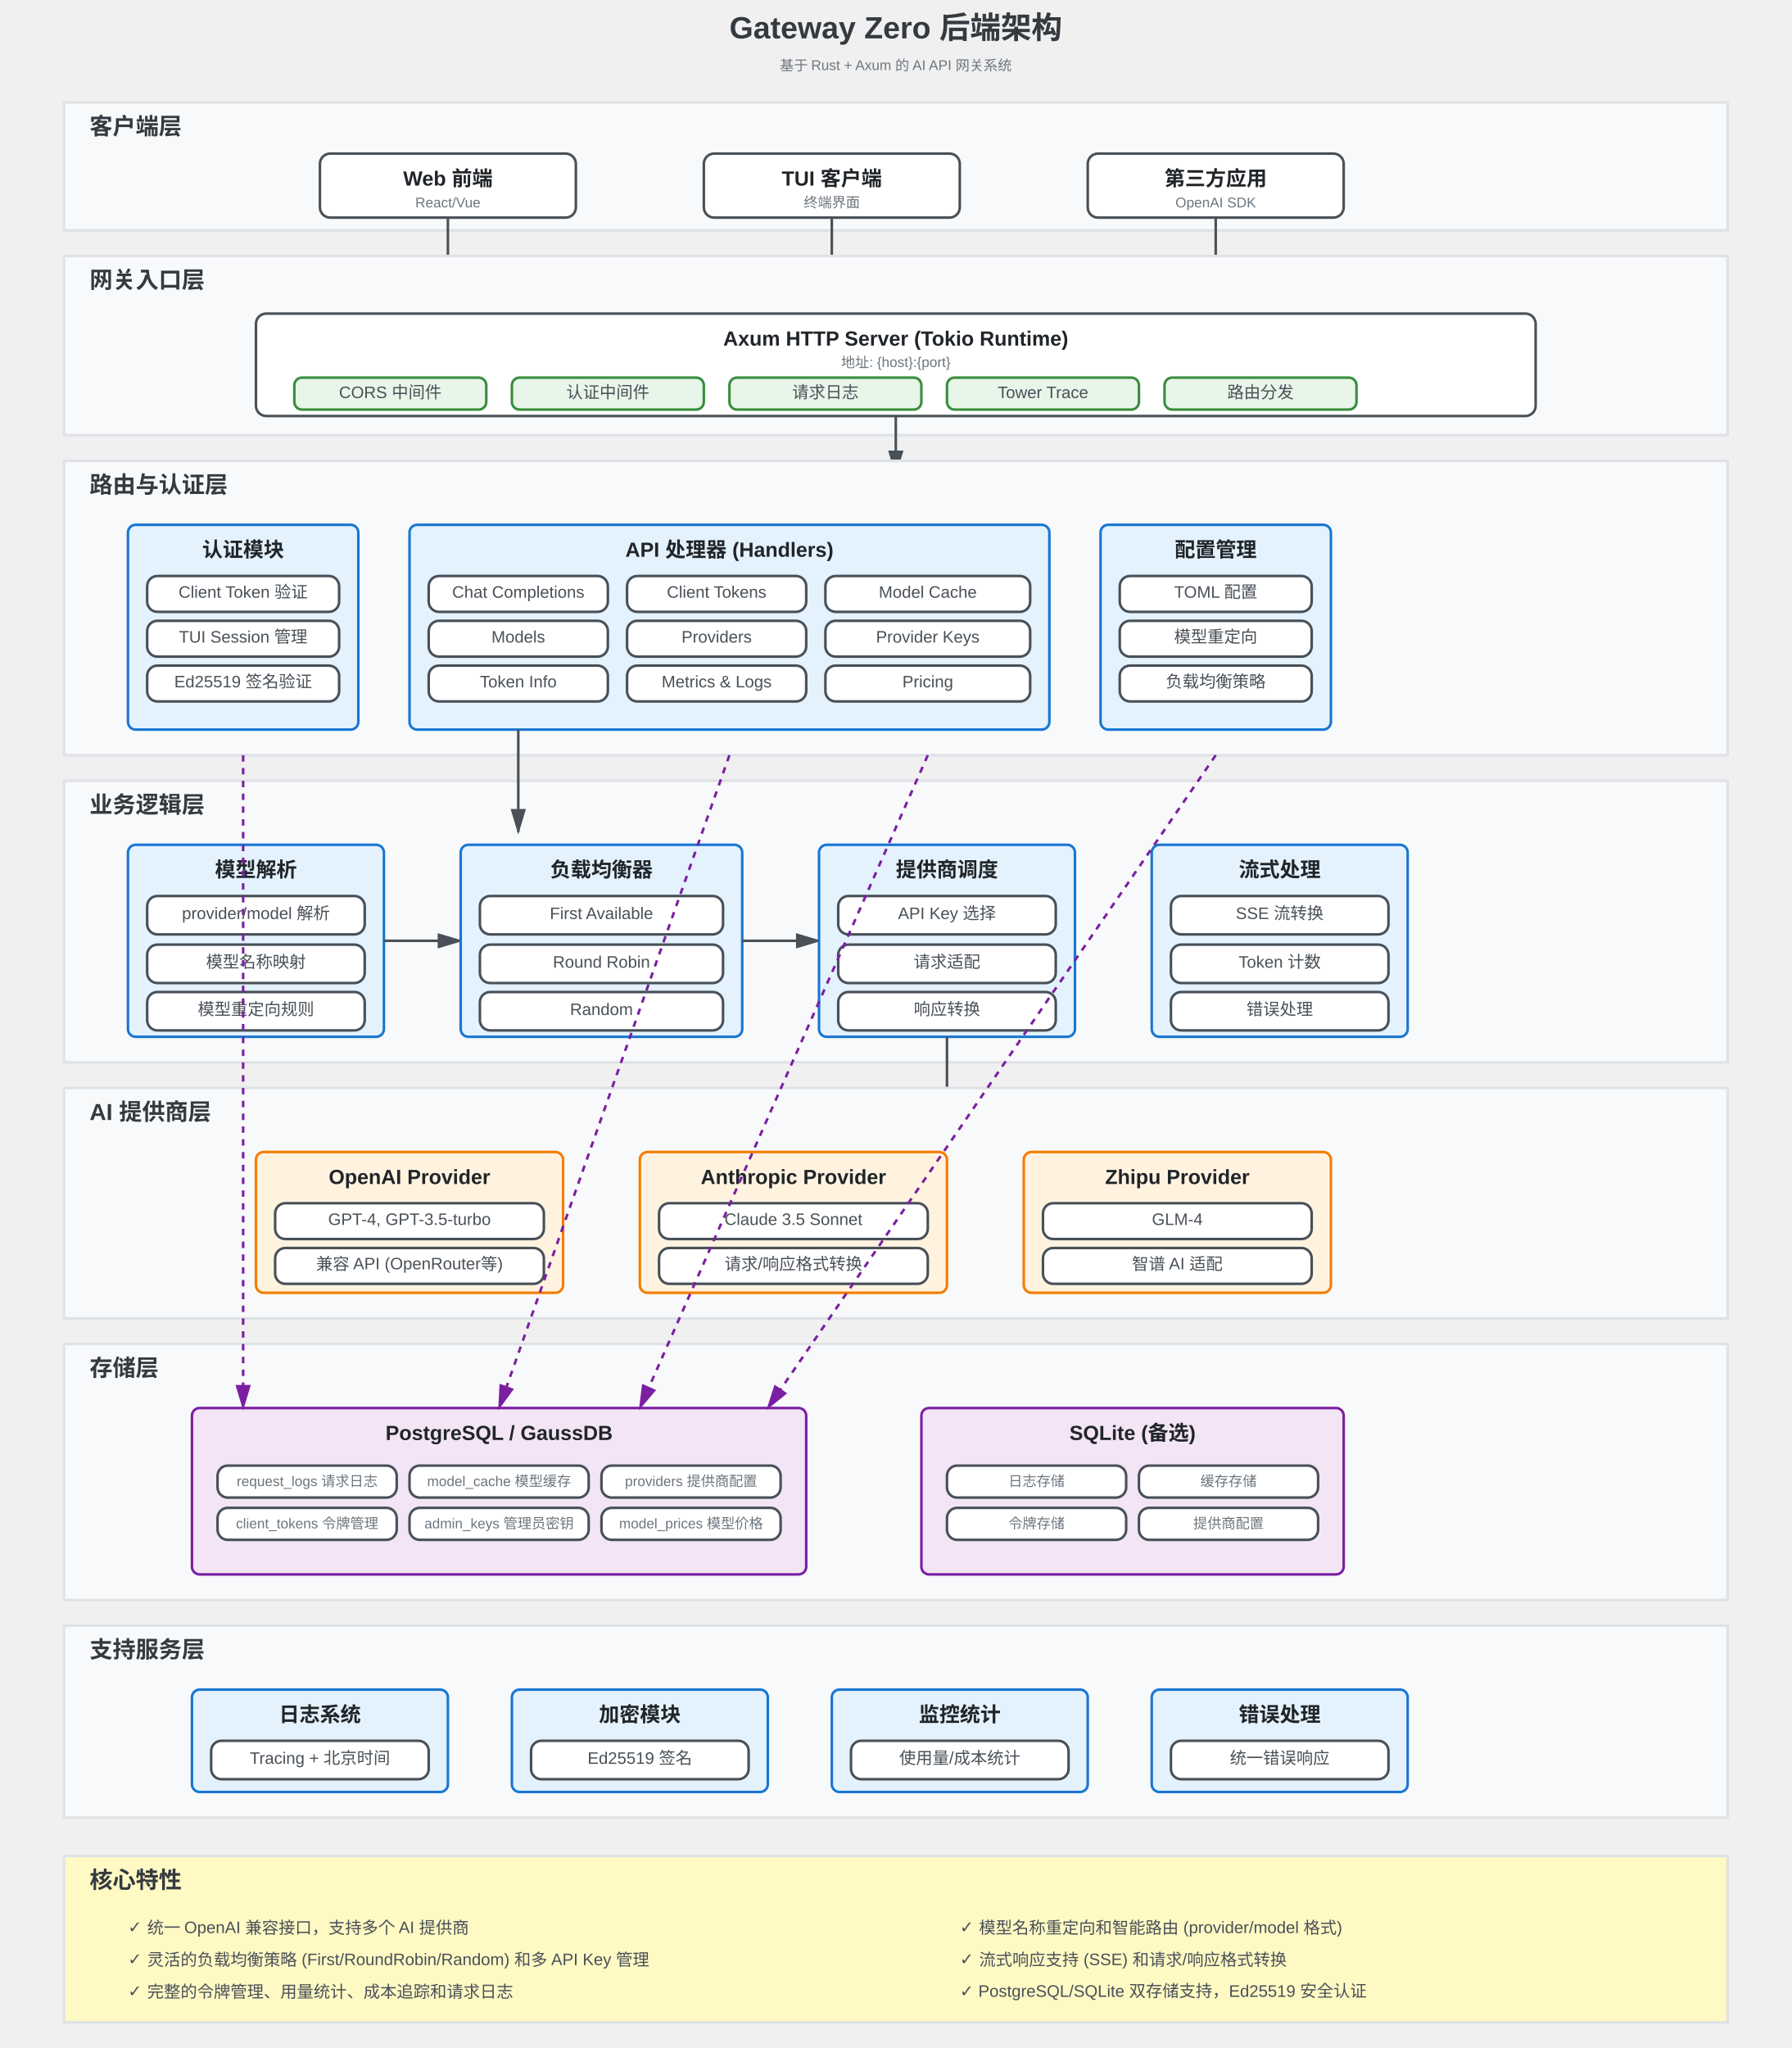
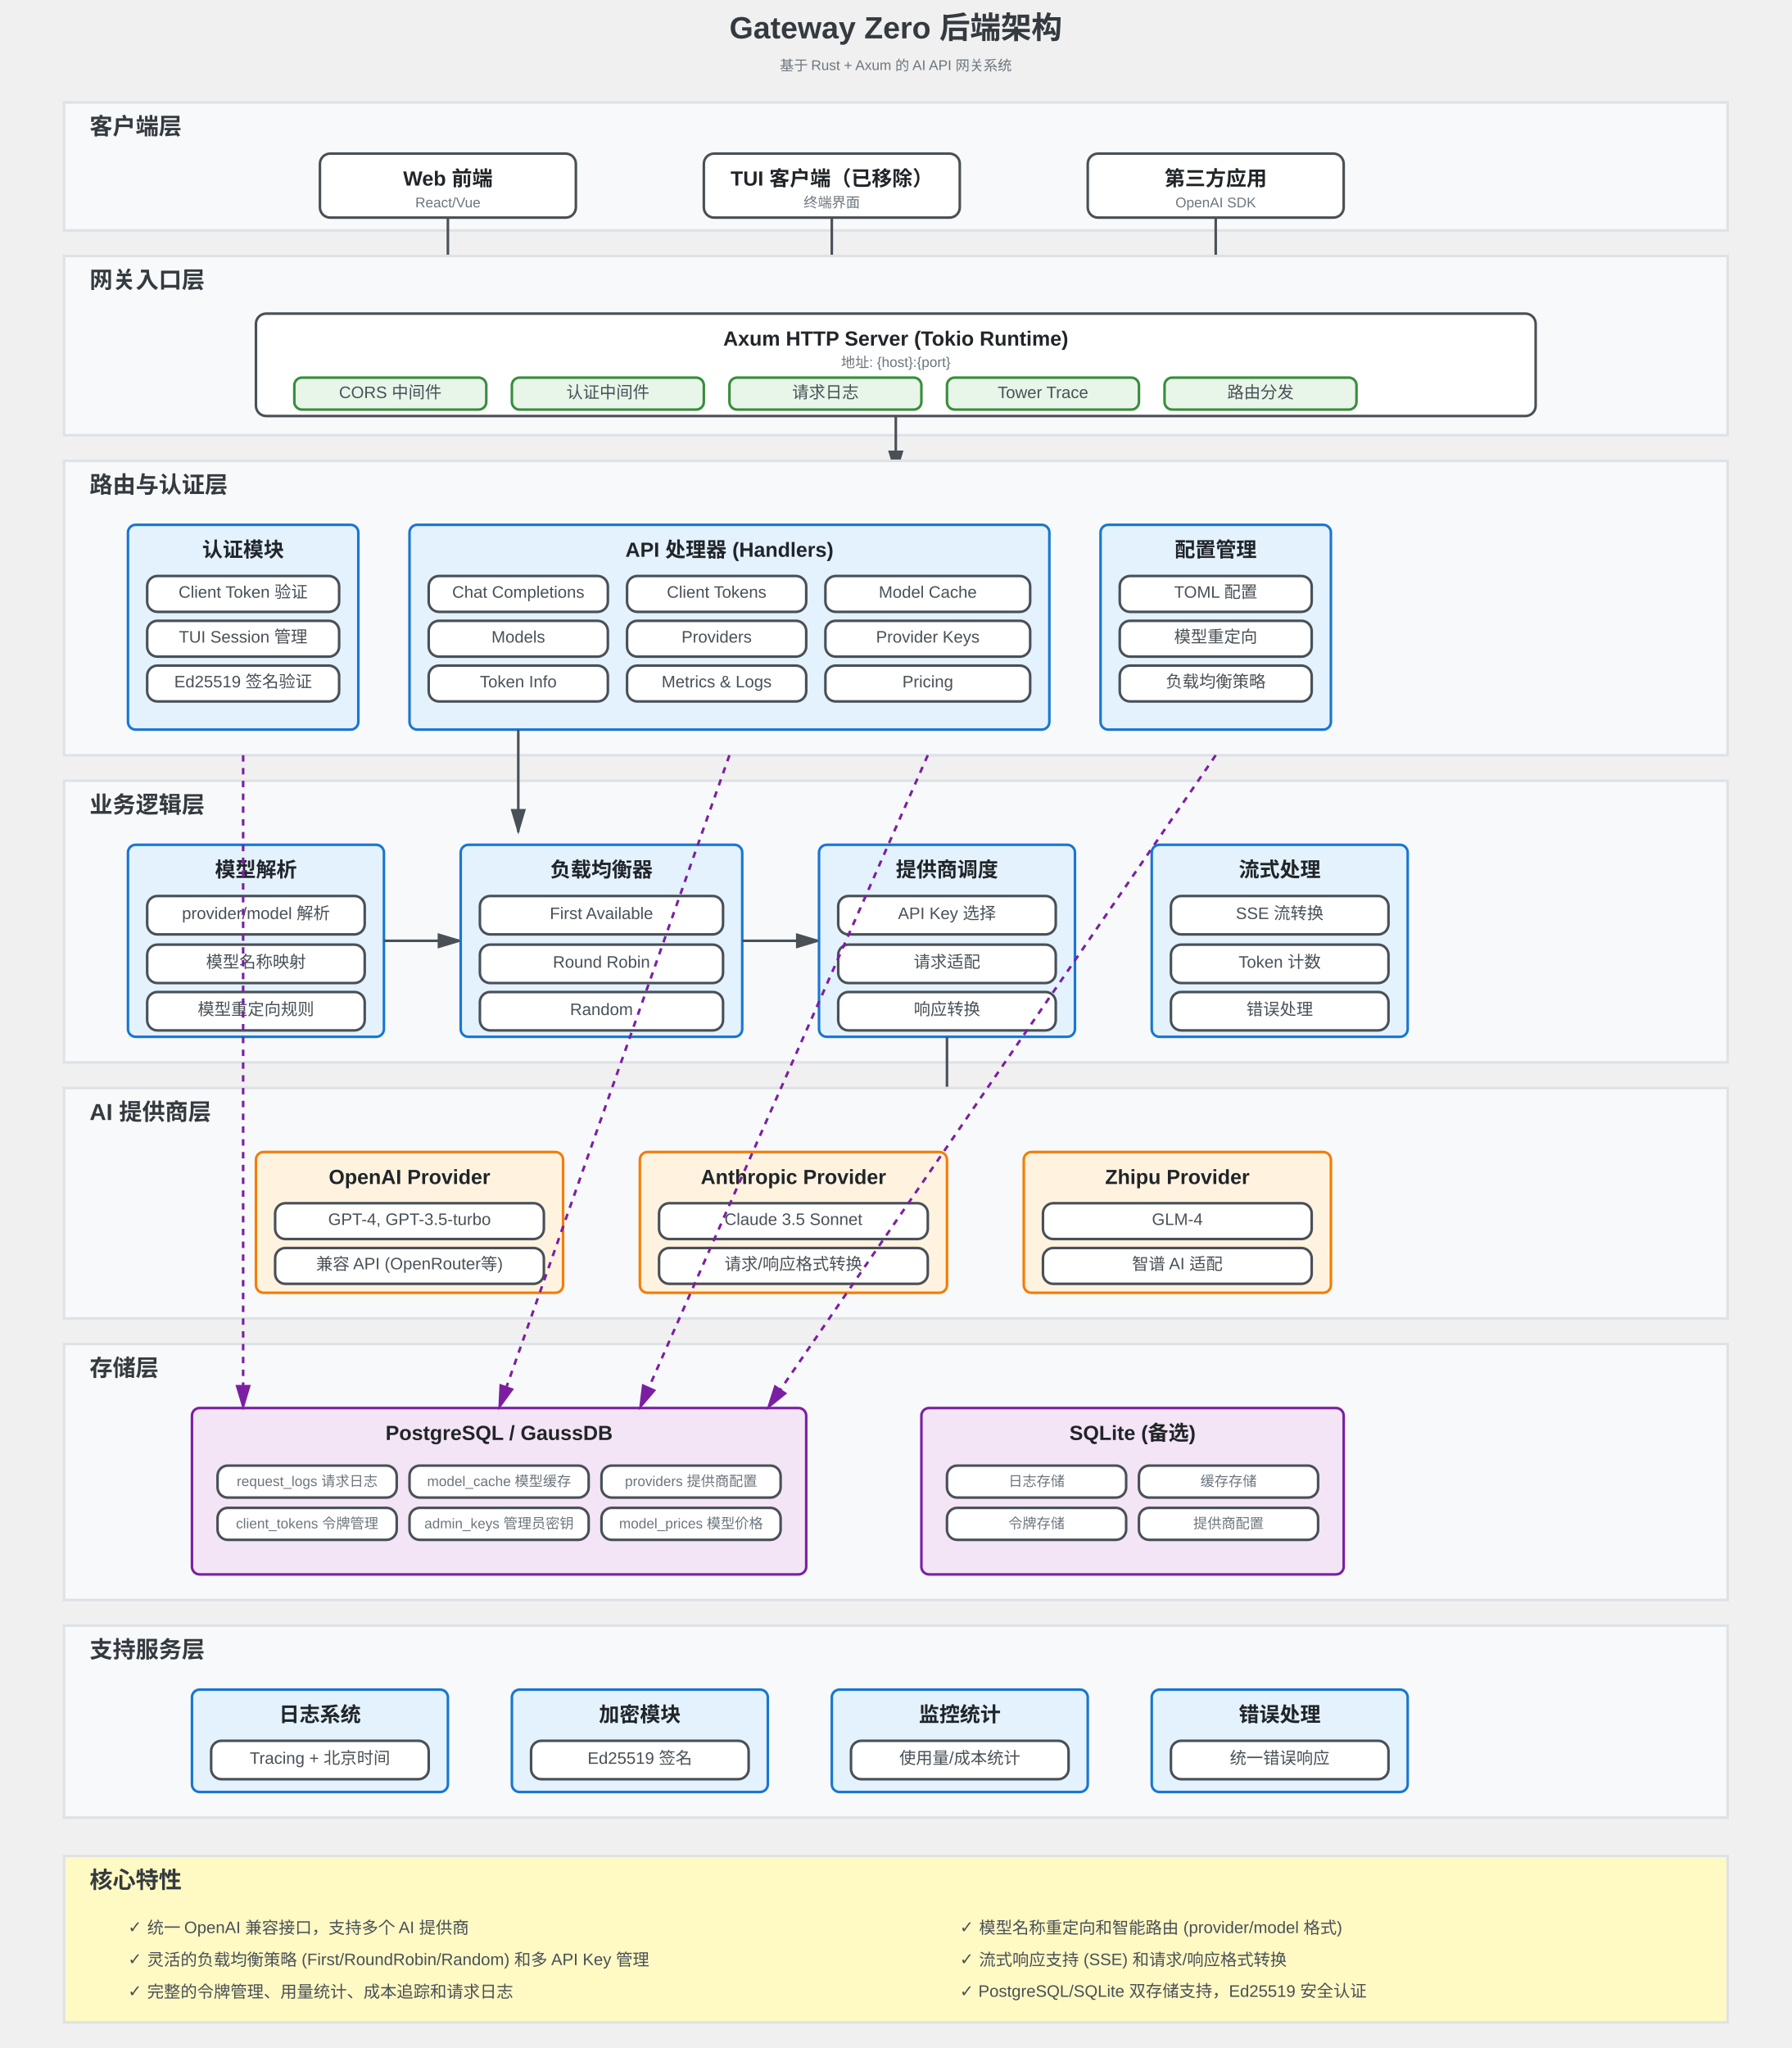
<svg xmlns="http://www.w3.org/2000/svg" viewBox="0 0 1400 1600">
  <defs>
    <style>
      .layer-bg { fill: #f8f9fa; stroke: #dee2e6; stroke-width: 2; }
      .component { fill: #ffffff; stroke: #495057; stroke-width: 2; rx: 8; }
      .module { fill: #e3f2fd; stroke: #1976d2; stroke-width: 2; rx: 6; }
      .provider { fill: #fff3e0; stroke: #f57c00; stroke-width: 2; rx: 6; }
      .storage { fill: #f3e5f5; stroke: #7b1fa2; stroke-width: 2; rx: 6; }
      .middleware { fill: #e8f5e9; stroke: #388e3c; stroke-width: 2; rx: 6; }
      .title { font-family: Arial, sans-serif; font-size: 16px; font-weight: bold; fill: #212529; }
      .subtitle { font-family: Arial, sans-serif; font-size: 13px; fill: #495057; }
      .small-text { font-family: Arial, sans-serif; font-size: 11px; fill: #6c757d; }
      .arrow { stroke: #495057; stroke-width: 2; fill: none; marker-end: url(#arrowhead); }
      .data-arrow { stroke: #7b1fa2; stroke-width: 2; fill: none; marker-end: url(#data-arrowhead); stroke-dasharray: 5,5; }
      .layer-title { font-family: Arial, sans-serif; font-size: 18px; font-weight: bold; fill: #343a40; }
    </style>
    <marker id="arrowhead" markerWidth="10" markerHeight="10" refX="9" refY="3" orient="auto">
      <polygon points="0 0, 10 3, 0 6" fill="#495057" />
    </marker>
    <marker id="data-arrowhead" markerWidth="10" markerHeight="10" refX="9" refY="3" orient="auto">
      <polygon points="0 0, 10 3, 0 6" fill="#7b1fa2" />
    </marker>
  </defs>
  <text x="700" y="30" text-anchor="middle" class="layer-title" style="font-size: 24px;">Gateway Zero 后端架构</text>
  <text x="700" y="55" text-anchor="middle" class="small-text">基于 Rust + Axum 的 AI API 网关系统</text>
  <rect x="50" y="80" width="1300" height="100" class="layer-bg" />
  <text x="70" y="105" class="layer-title">客户端层</text>
  <rect x="250" y="120" width="200" height="50" class="component" />
  <text x="350" y="145" text-anchor="middle" class="title">Web 前端</text>
  <text x="350" y="162" text-anchor="middle" class="small-text">React/Vue</text>
  <rect x="550" y="120" width="200" height="50" class="component" />
-   <text x="650" y="145" text-anchor="middle" class="title">TUI 客户端</text>
+   <text x="650" y="145" text-anchor="middle" class="title">TUI 客户端（已移除）</text>
  <text x="650" y="162" text-anchor="middle" class="small-text">终端界面</text>
  <rect x="850" y="120" width="200" height="50" class="component" />
  <text x="950" y="145" text-anchor="middle" class="title">第三方应用</text>
  <text x="950" y="162" text-anchor="middle" class="small-text">OpenAI SDK</text>
  <path d="M 350 170 L 350 230" class="arrow" />
  <path d="M 650 170 L 650 230" class="arrow" />
  <path d="M 950 170 L 950 230" class="arrow" />
  <rect x="50" y="200" width="1300" height="140" class="layer-bg" />
  <text x="70" y="225" class="layer-title">网关入口层</text>
  <rect x="200" y="245" width="1000" height="80" class="component" />
  <text x="700" y="270" text-anchor="middle" class="title">Axum HTTP Server (Tokio Runtime)</text>
  <text x="700" y="287" text-anchor="middle" class="small-text">地址: {host}:{port}</text>
  <rect x="230" y="295" width="150" height="25" class="middleware" />
  <text x="305" y="311" text-anchor="middle" class="subtitle">CORS 中间件</text>
  <rect x="400" y="295" width="150" height="25" class="middleware" />
  <text x="475" y="311" text-anchor="middle" class="subtitle">认证中间件</text>
  <rect x="570" y="295" width="150" height="25" class="middleware" />
  <text x="645" y="311" text-anchor="middle" class="subtitle">请求日志</text>
  <rect x="740" y="295" width="150" height="25" class="middleware" />
  <text x="815" y="311" text-anchor="middle" class="subtitle">Tower Trace</text>
  <rect x="910" y="295" width="150" height="25" class="middleware" />
  <text x="985" y="311" text-anchor="middle" class="subtitle">路由分发</text>
  <path d="M 700 325 L 700 370" class="arrow" />
  <rect x="50" y="360" width="1300" height="230" class="layer-bg" />
  <text x="70" y="385" class="layer-title">路由与认证层</text>
  <g>
    <rect x="100" y="410" width="180" height="160" class="module" />
    <text x="190" y="435" text-anchor="middle" class="title">认证模块</text>
    <rect x="115" y="450" width="150" height="28" class="component" />
    <text x="190" y="467" text-anchor="middle" class="subtitle">Client Token 验证</text>
    <rect x="115" y="485" width="150" height="28" class="component" />
    <text x="190" y="502" text-anchor="middle" class="subtitle">TUI Session 管理</text>
    <rect x="115" y="520" width="150" height="28" class="component" />
    <text x="190" y="537" text-anchor="middle" class="subtitle">Ed25519 签名验证</text>
  </g>
  <g>
    <rect x="320" y="410" width="500" height="160" class="module" />
    <text x="570" y="435" text-anchor="middle" class="title">API 处理器 (Handlers)</text>
    <rect x="335" y="450" width="140" height="28" class="component" />
    <text x="405" y="467" text-anchor="middle" class="subtitle">Chat Completions</text>
    <rect x="335" y="485" width="140" height="28" class="component" />
    <text x="405" y="502" text-anchor="middle" class="subtitle">Models</text>
    <rect x="335" y="520" width="140" height="28" class="component" />
    <text x="405" y="537" text-anchor="middle" class="subtitle">Token Info</text>
    <rect x="490" y="450" width="140" height="28" class="component" />
    <text x="560" y="467" text-anchor="middle" class="subtitle">Client Tokens</text>
    <rect x="490" y="485" width="140" height="28" class="component" />
    <text x="560" y="502" text-anchor="middle" class="subtitle">Providers</text>
    <rect x="490" y="520" width="140" height="28" class="component" />
    <text x="560" y="537" text-anchor="middle" class="subtitle">Metrics &amp; Logs</text>
    <rect x="645" y="450" width="160" height="28" class="component" />
    <text x="725" y="467" text-anchor="middle" class="subtitle">Model Cache</text>
    <rect x="645" y="485" width="160" height="28" class="component" />
    <text x="725" y="502" text-anchor="middle" class="subtitle">Provider Keys</text>
    <rect x="645" y="520" width="160" height="28" class="component" />
    <text x="725" y="537" text-anchor="middle" class="subtitle">Pricing</text>
  </g>
  <g>
    <rect x="860" y="410" width="180" height="160" class="module" />
    <text x="950" y="435" text-anchor="middle" class="title">配置管理</text>
    <rect x="875" y="450" width="150" height="28" class="component" />
    <text x="950" y="467" text-anchor="middle" class="subtitle">TOML 配置</text>
    <rect x="875" y="485" width="150" height="28" class="component" />
    <text x="950" y="502" text-anchor="middle" class="subtitle">模型重定向</text>
    <rect x="875" y="520" width="150" height="28" class="component" />
    <text x="950" y="537" text-anchor="middle" class="subtitle">负载均衡策略</text>
  </g>
  <rect x="50" y="610" width="1300" height="220" class="layer-bg" />
  <text x="70" y="635" class="layer-title">业务逻辑层</text>
  <path d="M 405 570 L 405 650" class="arrow" />
  <g>
    <rect x="100" y="660" width="200" height="150" class="module" />
    <text x="200" y="685" text-anchor="middle" class="title">模型解析</text>
    <rect x="115" y="700" width="170" height="30" class="component" />
    <text x="200" y="718" text-anchor="middle" class="subtitle">provider/model 解析</text>
    <rect x="115" y="738" width="170" height="30" class="component" />
    <text x="200" y="756" text-anchor="middle" class="subtitle">模型名称映射</text>
    <rect x="115" y="775" width="170" height="30" class="component" />
    <text x="200" y="793" text-anchor="middle" class="subtitle">模型重定向规则</text>
  </g>
  <path d="M 300 735 L 360 735" class="arrow" />
  <g>
    <rect x="360" y="660" width="220" height="150" class="module" />
    <text x="470" y="685" text-anchor="middle" class="title">负载均衡器</text>
    <rect x="375" y="700" width="190" height="30" class="component" />
    <text x="470" y="718" text-anchor="middle" class="subtitle">First Available</text>
    <rect x="375" y="738" width="190" height="30" class="component" />
    <text x="470" y="756" text-anchor="middle" class="subtitle">Round Robin</text>
    <rect x="375" y="775" width="190" height="30" class="component" />
    <text x="470" y="793" text-anchor="middle" class="subtitle">Random</text>
  </g>
  <path d="M 580 735 L 640 735" class="arrow" />
  <g>
    <rect x="640" y="660" width="200" height="150" class="module" />
    <text x="740" y="685" text-anchor="middle" class="title">提供商调度</text>
    <rect x="655" y="700" width="170" height="30" class="component" />
    <text x="740" y="718" text-anchor="middle" class="subtitle">API Key 选择</text>
    <rect x="655" y="738" width="170" height="30" class="component" />
    <text x="740" y="756" text-anchor="middle" class="subtitle">请求适配</text>
    <rect x="655" y="775" width="170" height="30" class="component" />
    <text x="740" y="793" text-anchor="middle" class="subtitle">响应转换</text>
  </g>
  <g>
    <rect x="900" y="660" width="200" height="150" class="module" />
    <text x="1000" y="685" text-anchor="middle" class="title">流式处理</text>
    <rect x="915" y="700" width="170" height="30" class="component" />
    <text x="1000" y="718" text-anchor="middle" class="subtitle">SSE 流转换</text>
    <rect x="915" y="738" width="170" height="30" class="component" />
    <text x="1000" y="756" text-anchor="middle" class="subtitle">Token 计数</text>
    <rect x="915" y="775" width="170" height="30" class="component" />
    <text x="1000" y="793" text-anchor="middle" class="subtitle">错误处理</text>
  </g>
  <path d="M 740 810 L 740 870" class="arrow" />
  <rect x="50" y="850" width="1300" height="180" class="layer-bg" />
  <text x="70" y="875" class="layer-title">AI 提供商层</text>
  <g>
    <rect x="200" y="900" width="240" height="110" class="provider" />
    <text x="320" y="925" text-anchor="middle" class="title">OpenAI Provider</text>
    <rect x="215" y="940" width="210" height="28" class="component" />
    <text x="320" y="957" text-anchor="middle" class="subtitle">GPT-4, GPT-3.5-turbo</text>
    <rect x="215" y="975" width="210" height="28" class="component" />
    <text x="320" y="992" text-anchor="middle" class="subtitle">兼容 API (OpenRouter等)</text>
  </g>
  <g>
    <rect x="500" y="900" width="240" height="110" class="provider" />
    <text x="620" y="925" text-anchor="middle" class="title">Anthropic Provider</text>
    <rect x="515" y="940" width="210" height="28" class="component" />
    <text x="620" y="957" text-anchor="middle" class="subtitle">Claude 3.5 Sonnet</text>
    <rect x="515" y="975" width="210" height="28" class="component" />
    <text x="620" y="992" text-anchor="middle" class="subtitle">请求/响应格式转换</text>
  </g>
  <g>
    <rect x="800" y="900" width="240" height="110" class="provider" />
    <text x="920" y="925" text-anchor="middle" class="title">Zhipu Provider</text>
    <rect x="815" y="940" width="210" height="28" class="component" />
    <text x="920" y="957" text-anchor="middle" class="subtitle">GLM-4</text>
    <rect x="815" y="975" width="210" height="28" class="component" />
    <text x="920" y="992" text-anchor="middle" class="subtitle">智谱 AI 适配</text>
  </g>
  <rect x="50" y="1050" width="1300" height="200" class="layer-bg" />
  <text x="70" y="1075" class="layer-title">存储层</text>
  <g>
    <rect x="150" y="1100" width="480" height="130" class="storage" />
    <text x="390" y="1125" text-anchor="middle" class="title">PostgreSQL / GaussDB</text>
    <rect x="170" y="1145" width="140" height="25" class="component" />
    <text x="240" y="1161" text-anchor="middle" class="small-text">request_logs 请求日志</text>
    <rect x="320" y="1145" width="140" height="25" class="component" />
    <text x="390" y="1161" text-anchor="middle" class="small-text">model_cache 模型缓存</text>
    <rect x="470" y="1145" width="140" height="25" class="component" />
    <text x="540" y="1161" text-anchor="middle" class="small-text">providers 提供商配置</text>
    <rect x="170" y="1178" width="140" height="25" class="component" />
    <text x="240" y="1194" text-anchor="middle" class="small-text">client_tokens 令牌管理</text>
    <rect x="320" y="1178" width="140" height="25" class="component" />
    <text x="390" y="1194" text-anchor="middle" class="small-text">admin_keys 管理员密钥</text>
    <rect x="470" y="1178" width="140" height="25" class="component" />
    <text x="540" y="1194" text-anchor="middle" class="small-text">model_prices 模型价格</text>
  </g>
  <g>
    <rect x="720" y="1100" width="330" height="130" class="storage" />
    <text x="885" y="1125" text-anchor="middle" class="title">SQLite (备选)</text>
    <rect x="740" y="1145" width="140" height="25" class="component" />
    <text x="810" y="1161" text-anchor="middle" class="small-text">日志存储</text>
    <rect x="890" y="1145" width="140" height="25" class="component" />
    <text x="960" y="1161" text-anchor="middle" class="small-text">缓存存储</text>
    <rect x="740" y="1178" width="140" height="25" class="component" />
    <text x="810" y="1194" text-anchor="middle" class="small-text">令牌存储</text>
    <rect x="890" y="1178" width="140" height="25" class="component" />
    <text x="960" y="1194" text-anchor="middle" class="small-text">提供商配置</text>
  </g>
  <path d="M 190 590 L 190 1100" class="data-arrow" />
  <path d="M 570 590 L 390 1100" class="data-arrow" />
  <path d="M 725 590 L 500 1100" class="data-arrow" />
  <path d="M 950 590 L 600 1100" class="data-arrow" />
  <rect x="50" y="1270" width="1300" height="150" class="layer-bg" />
  <text x="70" y="1295" class="layer-title">支持服务层</text>
  <g>
    <rect x="150" y="1320" width="200" height="80" class="module" />
    <text x="250" y="1345" text-anchor="middle" class="title">日志系统</text>
    <rect x="165" y="1360" width="170" height="30" class="component" />
    <text x="250" y="1378" text-anchor="middle" class="subtitle">Tracing + 北京时间</text>
  </g>
  <g>
    <rect x="400" y="1320" width="200" height="80" class="module" />
    <text x="500" y="1345" text-anchor="middle" class="title">加密模块</text>
    <rect x="415" y="1360" width="170" height="30" class="component" />
    <text x="500" y="1378" text-anchor="middle" class="subtitle">Ed25519 签名</text>
  </g>
  <g>
    <rect x="650" y="1320" width="200" height="80" class="module" />
    <text x="750" y="1345" text-anchor="middle" class="title">监控统计</text>
    <rect x="665" y="1360" width="170" height="30" class="component" />
    <text x="750" y="1378" text-anchor="middle" class="subtitle">使用量/成本统计</text>
  </g>
  <g>
    <rect x="900" y="1320" width="200" height="80" class="module" />
    <text x="1000" y="1345" text-anchor="middle" class="title">错误处理</text>
    <rect x="915" y="1360" width="170" height="30" class="component" />
    <text x="1000" y="1378" text-anchor="middle" class="subtitle">统一错误响应</text>
  </g>
  <rect x="50" y="1450" width="1300" height="130" class="layer-bg" style="fill: #fff9c4;" />
  <text x="70" y="1475" class="layer-title">核心特性</text>
  <text x="100" y="1510" class="subtitle">✓ 统一 OpenAI 兼容接口，支持多个 AI 提供商</text>
  <text x="100" y="1535" class="subtitle">✓ 灵活的负载均衡策略 (First/RoundRobin/Random) 和多 API Key 管理</text>
  <text x="100" y="1560" class="subtitle">✓ 完整的令牌管理、用量统计、成本追踪和请求日志</text>
  <text x="750" y="1510" class="subtitle">✓ 模型名称重定向和智能路由 (provider/model 格式)</text>
  <text x="750" y="1535" class="subtitle">✓ 流式响应支持 (SSE) 和请求/响应格式转换</text>
  <text x="750" y="1560" class="subtitle">✓ PostgreSQL/SQLite 双存储支持，Ed25519 安全认证</text>
</svg>
